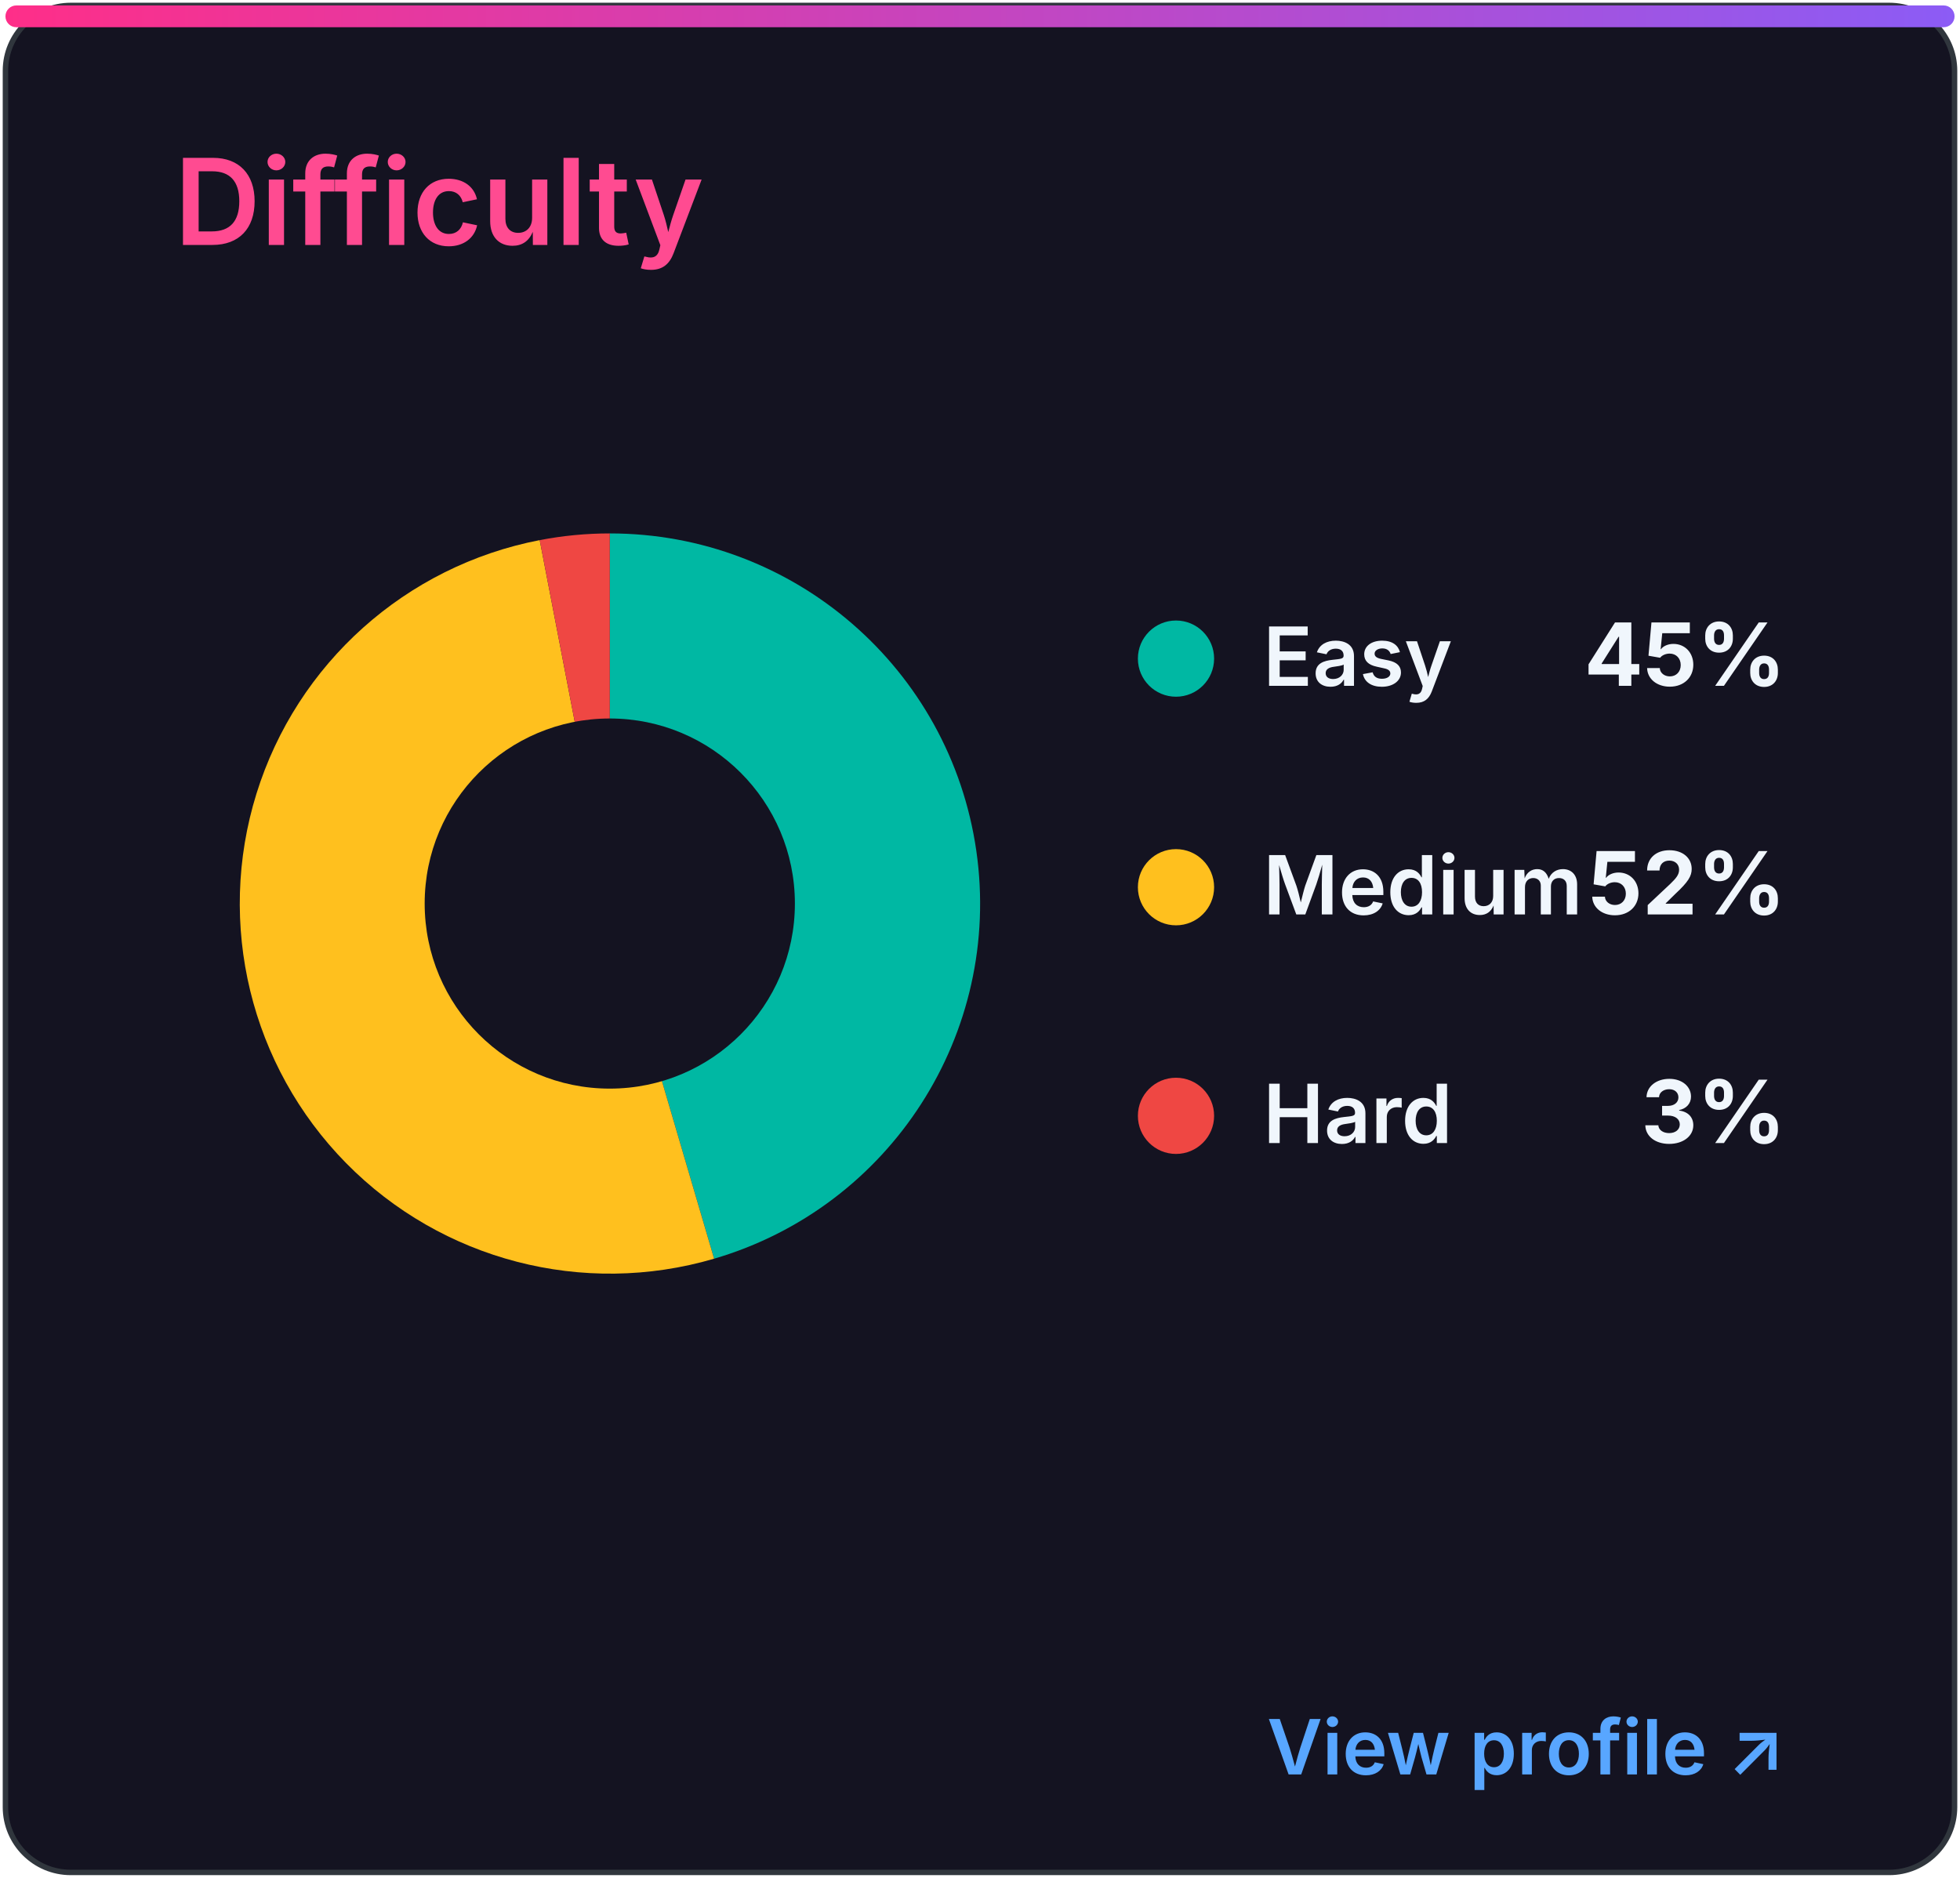
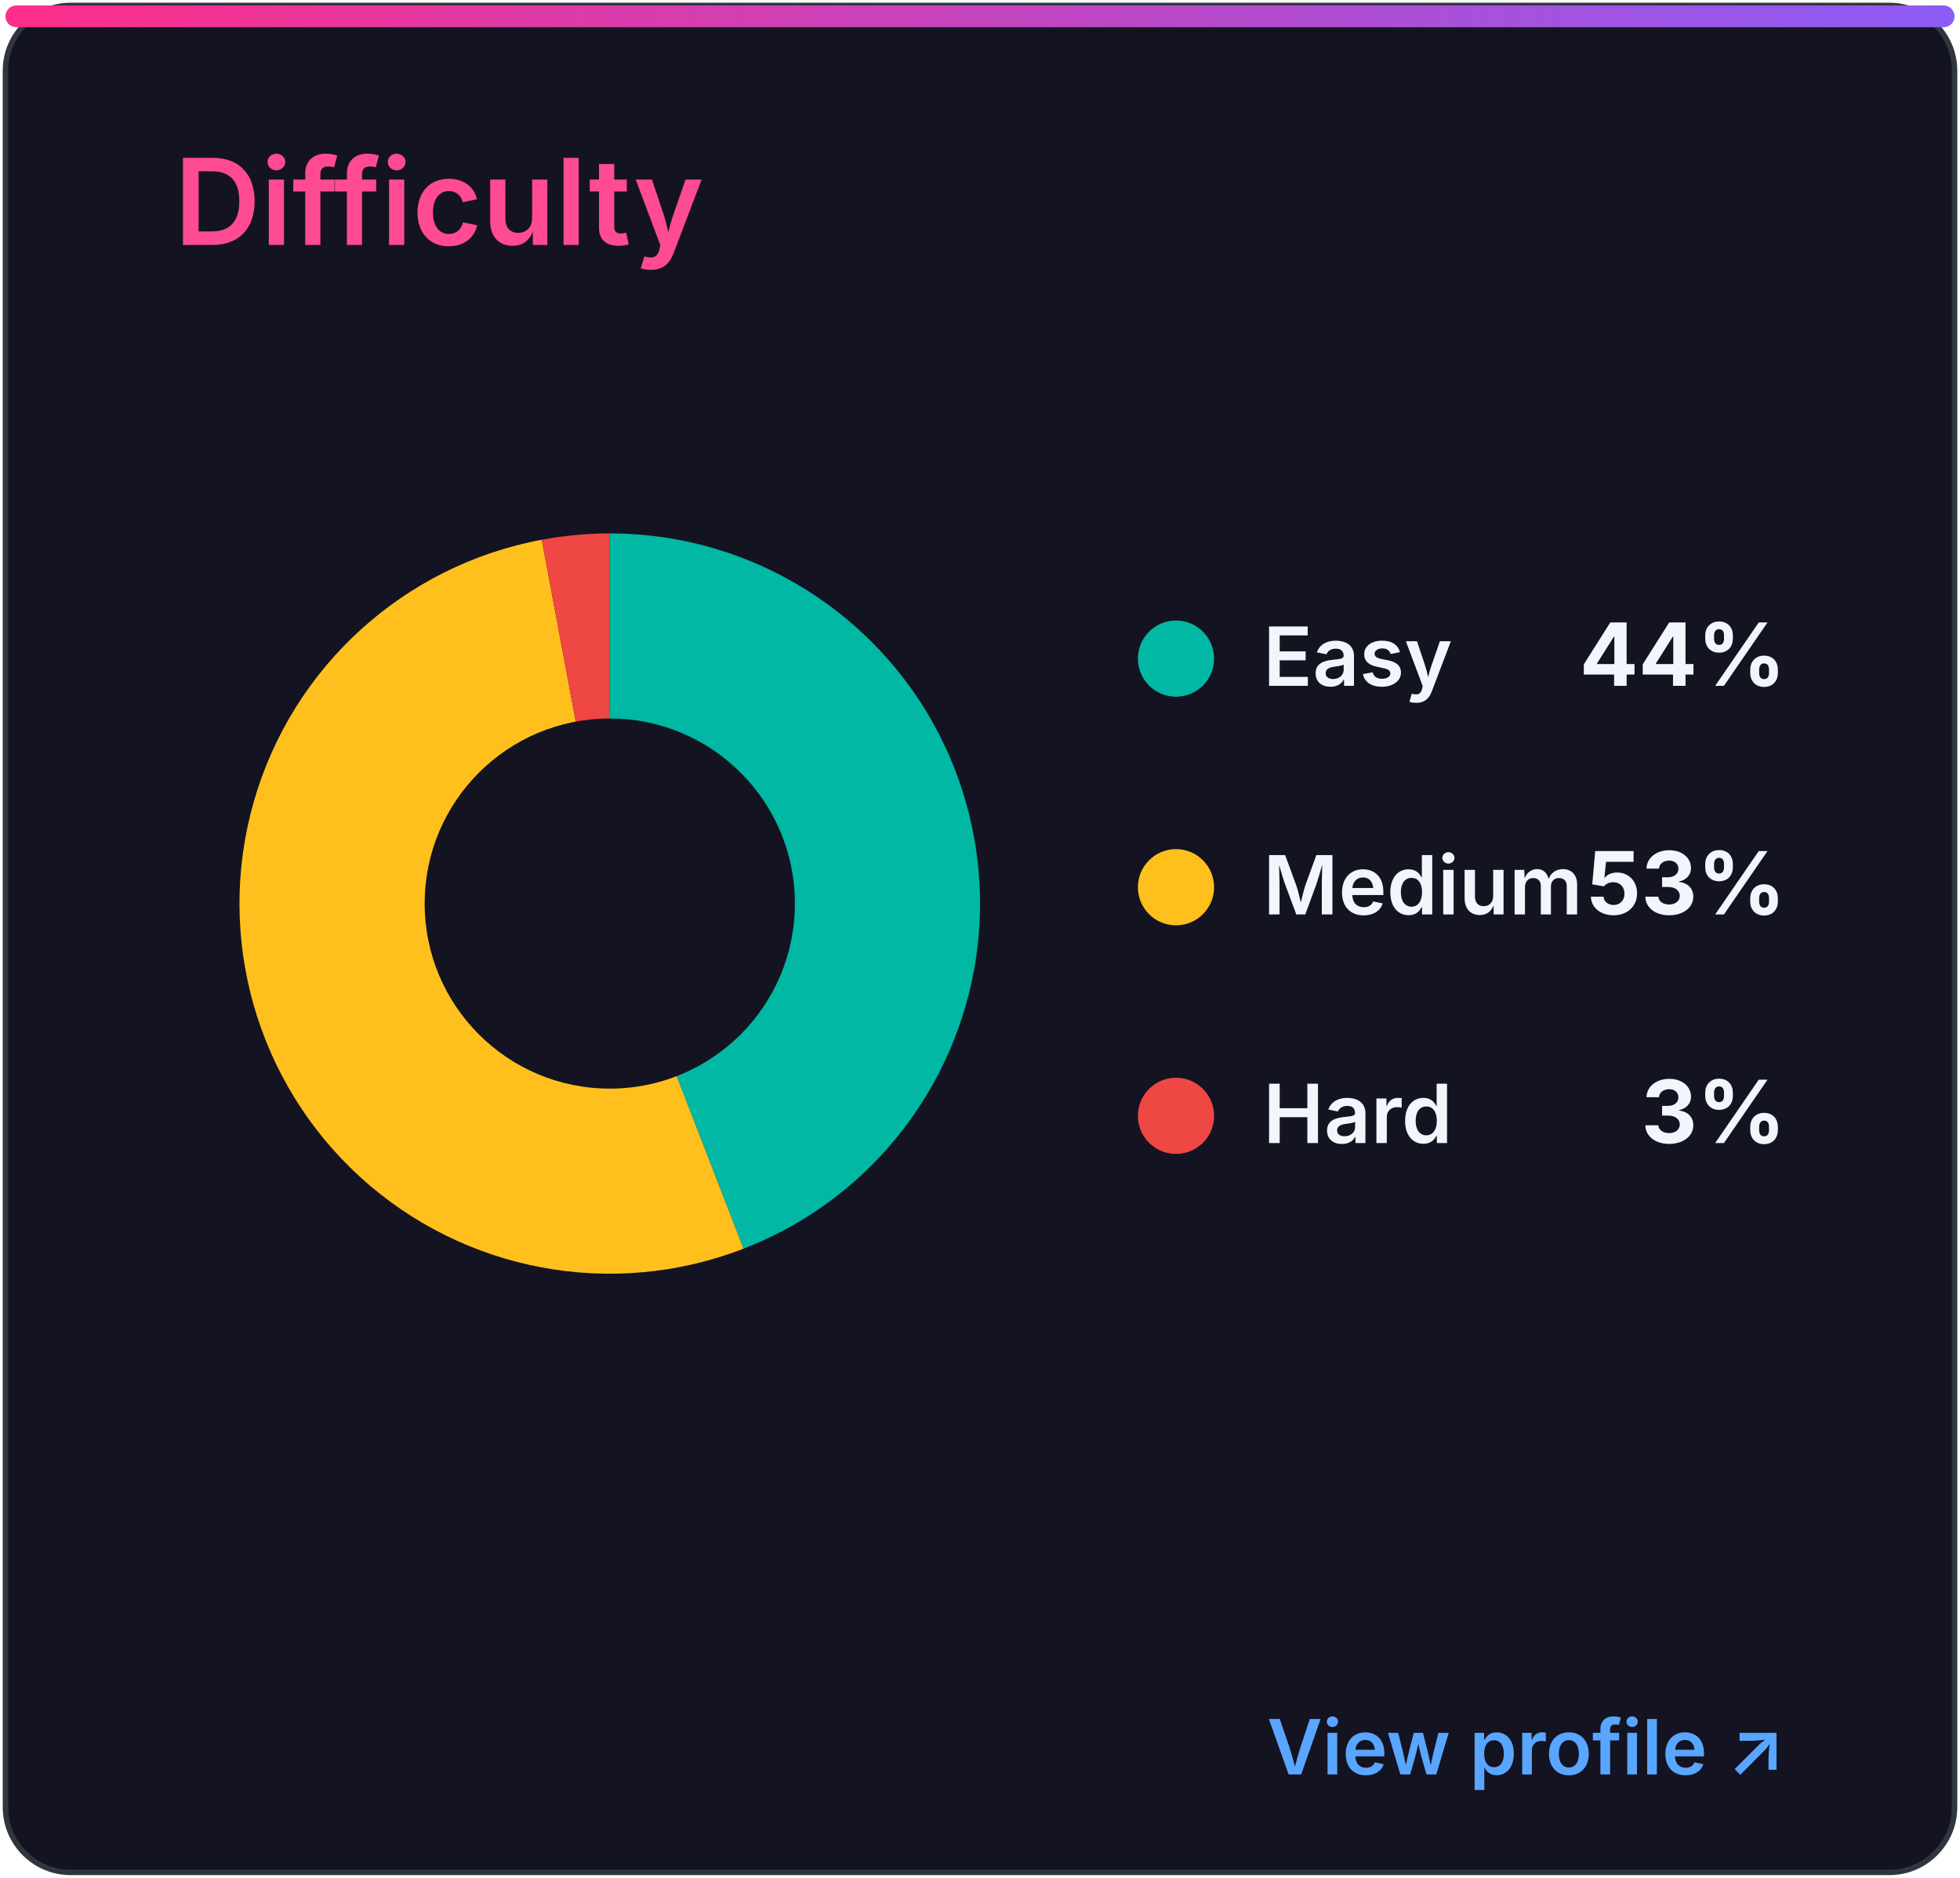
<svg xmlns="http://www.w3.org/2000/svg" width="360" height="345" viewBox="0 0 360 345" role="img" aria-labelledby="title desc">
  <defs>
    <linearGradient id="accent" x1="0" x2="1">
      <stop stop-color="#ff2e88" />
      <stop offset="1" stop-color="#8b5cf6" />
    </linearGradient>
    <clipPath id="bar">
      <rect x="32" y="82" width="296" height="8" rx="4" />
    </clipPath>
    <style>
.heading{font:600 22px -apple-system,BlinkMacSystemFont,'Segoe UI',sans-serif;fill:#ff4b91}
.eyebrow{font:600 10px -apple-system,BlinkMacSystemFont,'Segoe UI',sans-serif;letter-spacing:1.2px;fill:#8b949e}
.total{font:700 52px -apple-system,BlinkMacSystemFont,'Segoe UI',sans-serif;fill:#f0f6fc}
.metric{font:600 15px -apple-system,BlinkMacSystemFont,'Segoe UI',sans-serif;fill:#f0f6fc}
.count{font:700 16px -apple-system,BlinkMacSystemFont,'Segoe UI',sans-serif;fill:#f0f6fc}
.muted{font:500 13px -apple-system,BlinkMacSystemFont,'Segoe UI',sans-serif;fill:#8b949e}
.language{font:700 31px -apple-system,BlinkMacSystemFont,'Segoe UI',sans-serif;fill:#f0f6fc}
.link{font:600 14px -apple-system,BlinkMacSystemFont,'Segoe UI',sans-serif;fill:#58a6ff}
</style>
  </defs>
  <rect x="1" y="1" width="358" height="343" rx="12" fill="#141321" stroke="#30363d" />
  <rect x="1" y="1" width="358" height="4" rx="2" fill="url(#accent)" />
  <text x="32" y="45" class="heading">Difficulty</text>
-   <path d="M 112 166 L 112.00 98.00 A 68 68 0 0 1 131.16 231.25 Z" fill="#00b8a3" />
-   <path d="M 112 166 L 131.16 231.25 A 68 68 0 1 1 99.13 99.23 Z" fill="#ffc01e" />
-   <path d="M 112 166 L 99.13 99.23 A 68 68 0 0 1 112.00 98.00 Z" fill="#ef4743" />
+   <path d="M 112 166 L 112.00 98.00 A 68 68 0 0 1 136.56 229.41 Z" fill="#00b8a3" />
+   <path d="M 112 166 L 136.56 229.41 A 68 68 0 1 1 99.51 99.16 Z" fill="#ffc01e" />
+   <path d="M 112 166 L 99.51 99.16 A 68 68 0 0 1 112.00 98.00 Z" fill="#ef4743" />
  <circle cx="112" cy="166" r="34" fill="#141321" />
  <circle cx="216" cy="121" r="7" fill="#00b8a3" />
  <text x="232" y="126" class="metric">Easy</text>
-   <text x="328" y="126" class="count" text-anchor="end">45%</text>
+   <text x="328" y="126" class="count" text-anchor="end">44%</text>
  <circle cx="216" cy="163" r="7" fill="#ffc01e" />
  <text x="232" y="168" class="metric">Medium</text>
-   <text x="328" y="168" class="count" text-anchor="end">52%</text>
+   <text x="328" y="168" class="count" text-anchor="end">53%</text>
  <circle cx="216" cy="205" r="7" fill="#ef4743" />
  <text x="232" y="210" class="metric">Hard</text>
  <text x="328" y="210" class="count" text-anchor="end">3%</text>
  <text x="328" y="326" class="link" text-anchor="end">View profile ↗</text>
</svg>
